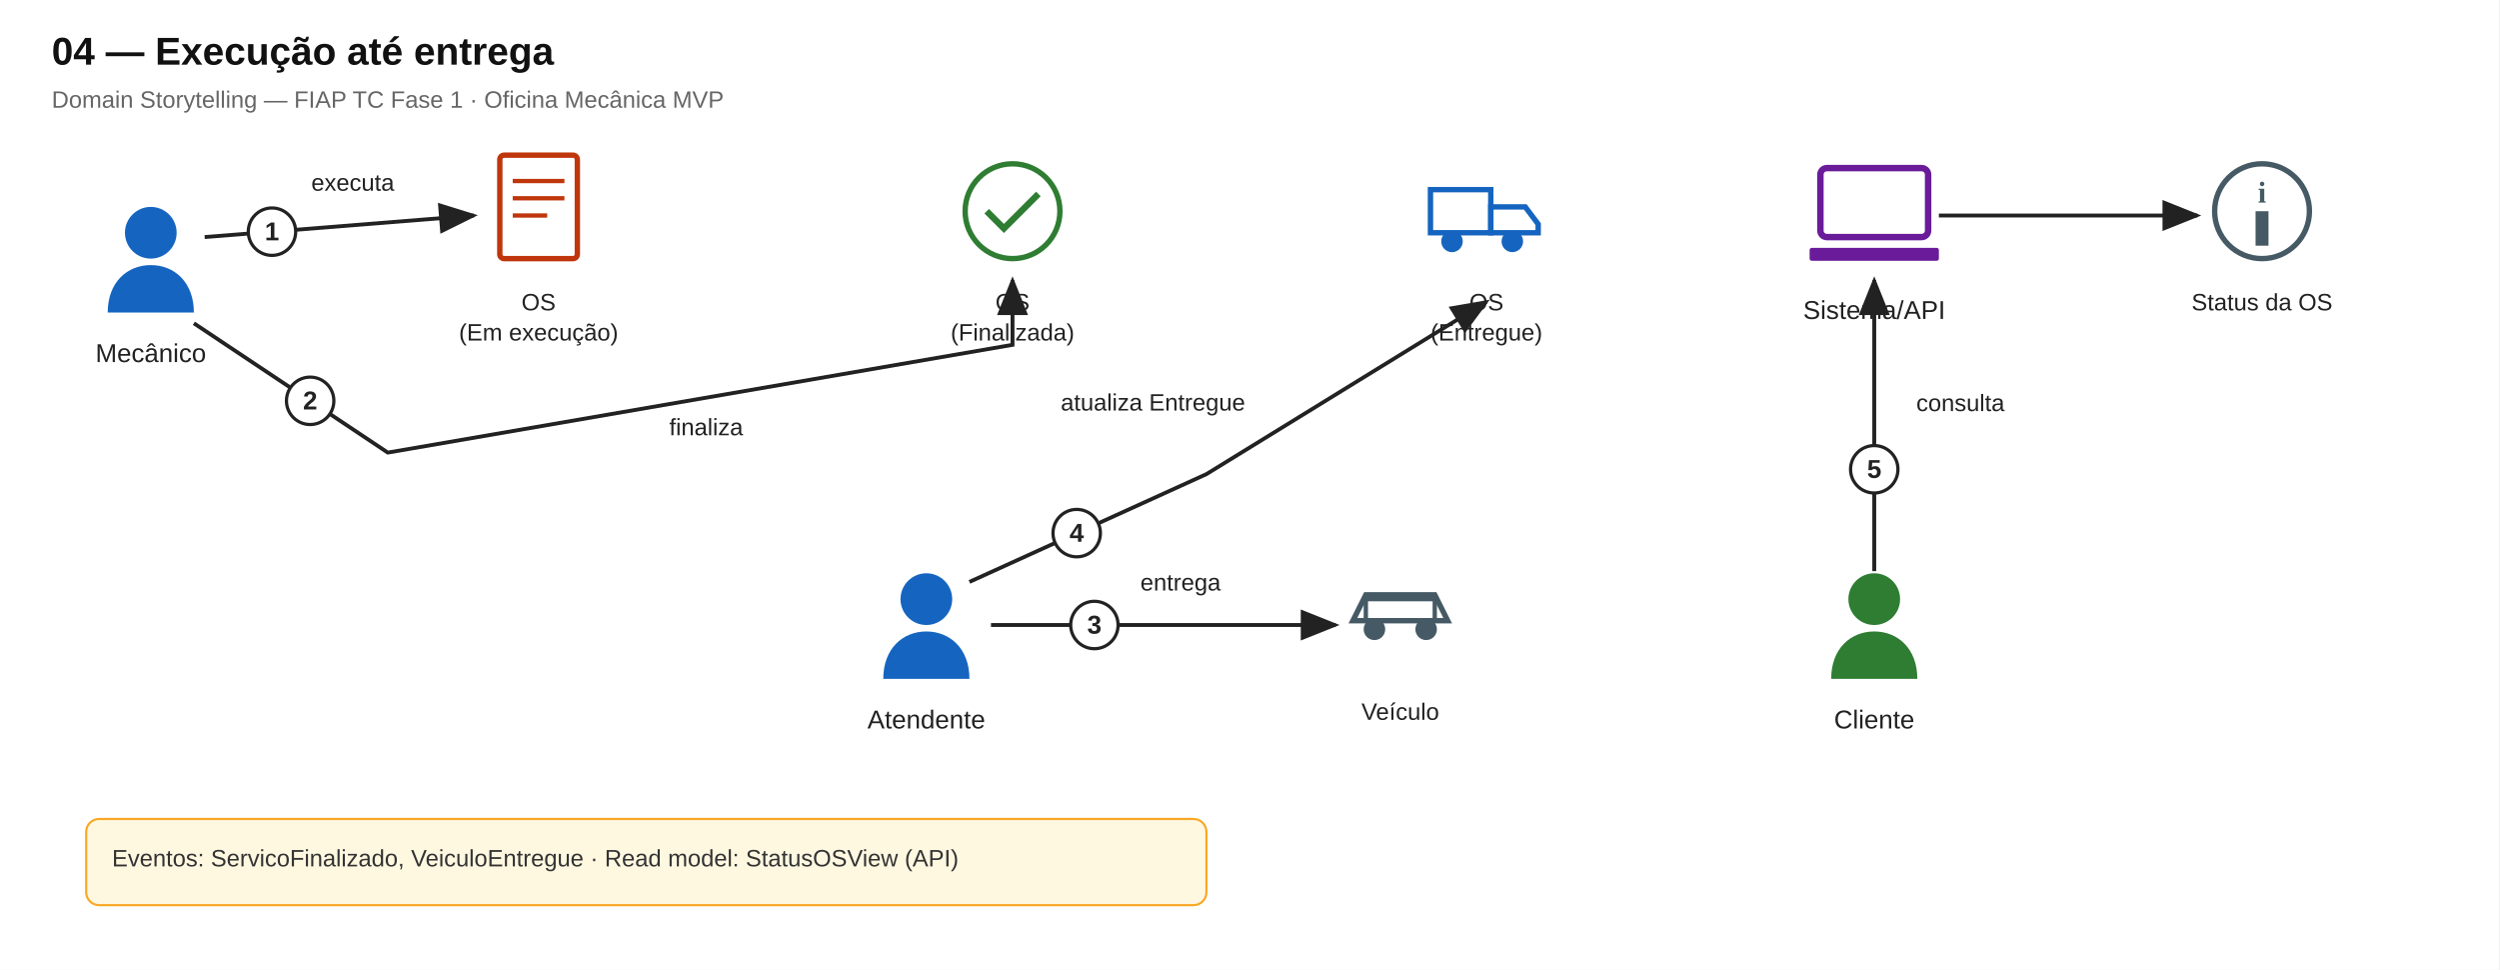
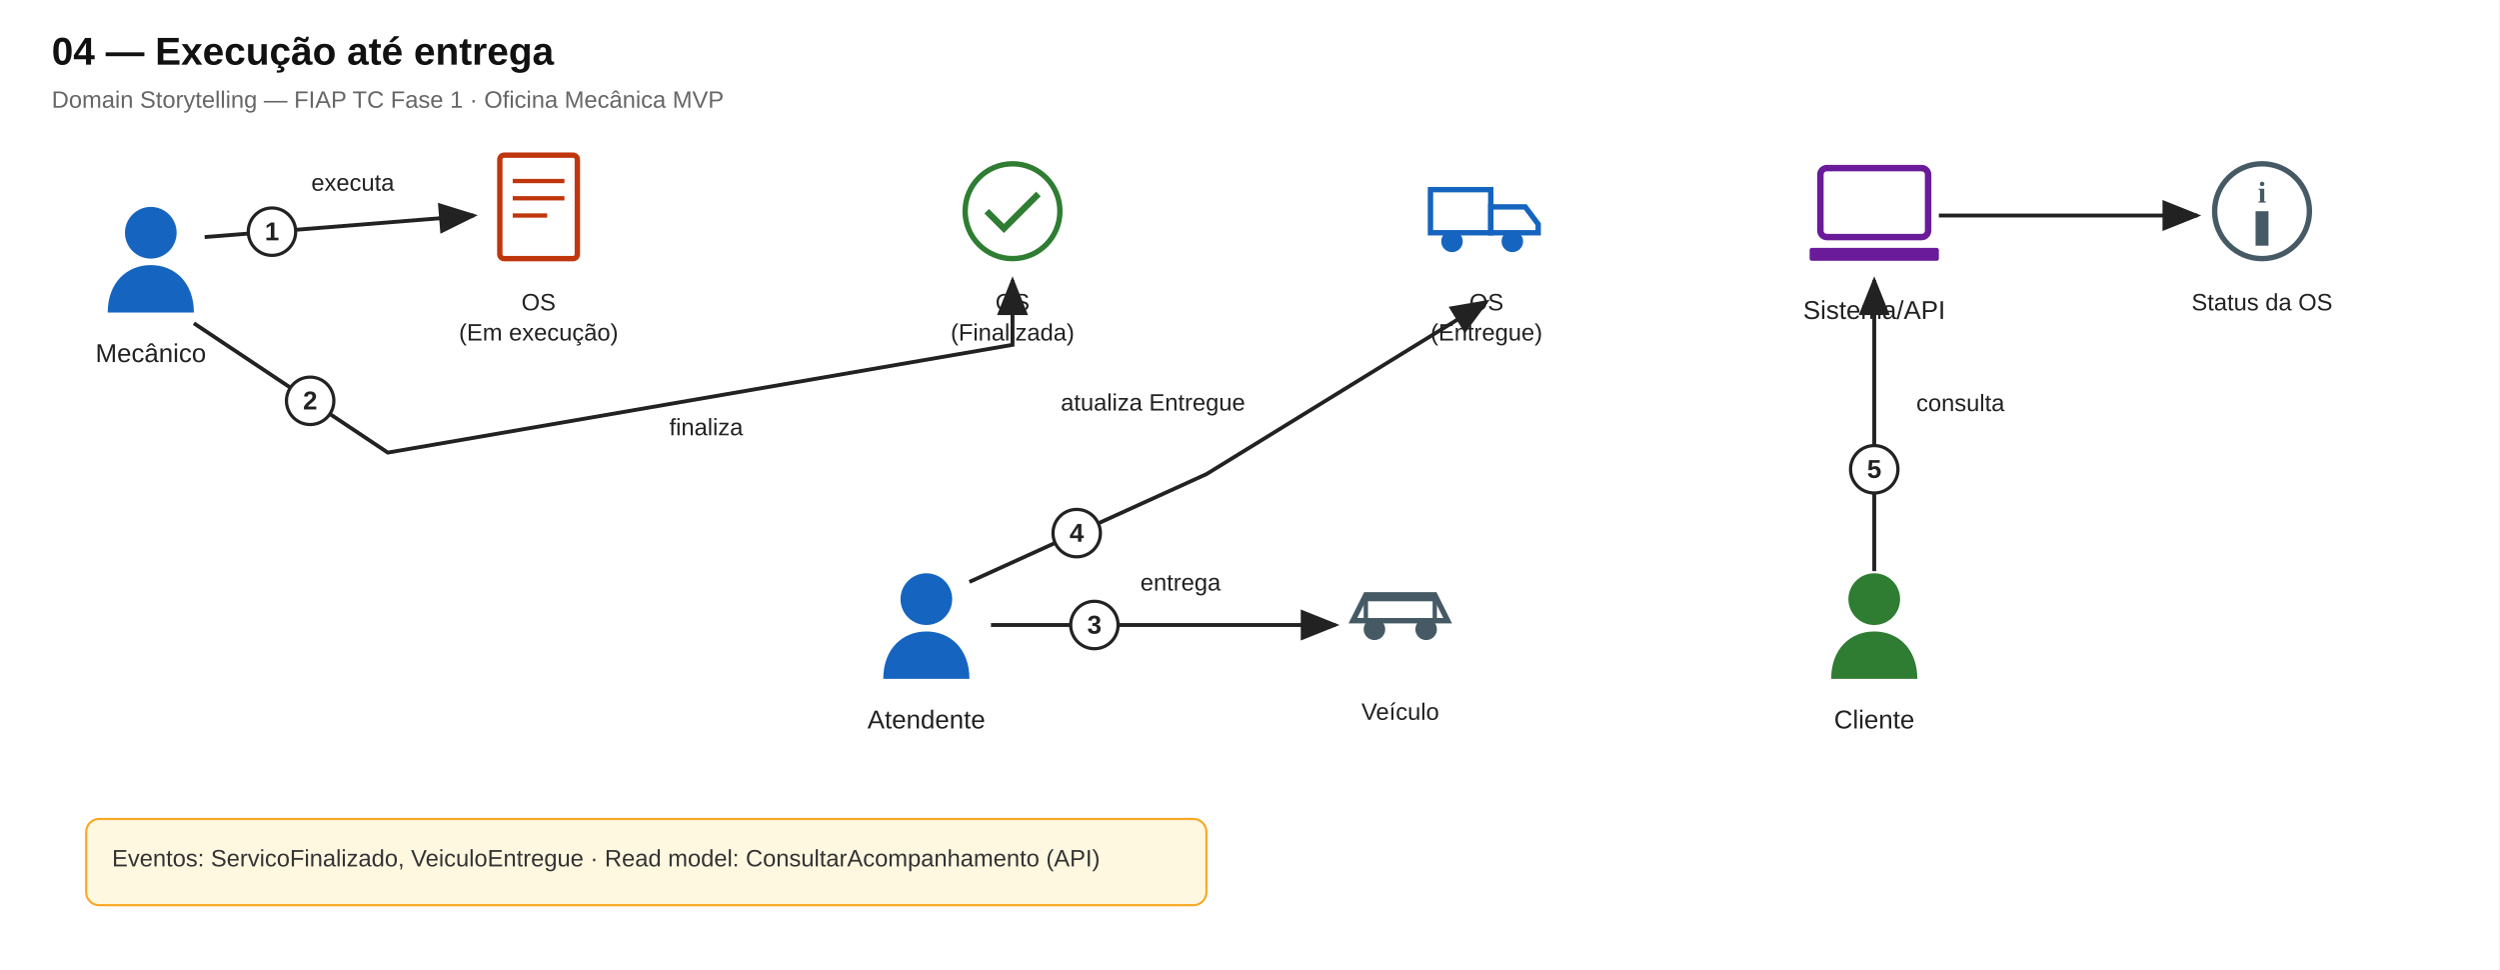
<svg xmlns="http://www.w3.org/2000/svg" width="1160" height="450" viewBox="0 0 1160 450">
  <rect width="100%" height="100%" fill="#ffffff" />
  <text x="24" y="30" font-family="Arial,sans-serif" font-size="18" font-weight="bold" fill="#111">04 — Execução até entrega</text>
  <text x="24" y="50" font-family="Arial,sans-serif" font-size="11" fill="#666">Domain Storytelling — FIAP TC Fase 1 · Oficina Mecânica MVP</text>
  <g transform="translate(40,90)">
    <circle cx="30" cy="18" r="12" fill="#1565c0" />
    <path d="M10 55c0-14 9-22 20-22s20 8 20 22" fill="#1565c0" />
    <text x="30" y="78" text-anchor="middle" font-family="Arial,sans-serif" font-size="12" fill="#222">Mecânico</text>
  </g>
  <g transform="translate(220,70)">
    <rect x="12" y="2" width="36" height="48" rx="2" fill="none" stroke="#bf360c" stroke-width="2.5" />
    <path d="M18 14h24M18 22h24M18 30h16" stroke="#bf360c" stroke-width="2" />
    <text x="30" y="74" text-anchor="middle" font-family="Arial,sans-serif" font-size="11" fill="#222">OS</text>
    <text x="30" y="88" text-anchor="middle" font-family="Arial,sans-serif" font-size="11" fill="#222">(Em execução)</text>
  </g>
  <g transform="translate(440,70)">
    <circle cx="30" cy="28" r="22" fill="none" stroke="#2e7d32" stroke-width="2.5" />
    <path d="M18 28l8 8 16-16" fill="none" stroke="#2e7d32" stroke-width="3" />
    <text x="30" y="74" text-anchor="middle" font-family="Arial,sans-serif" font-size="11" fill="#222">OS</text>
    <text x="30" y="88" text-anchor="middle" font-family="Arial,sans-serif" font-size="11" fill="#222">(Finalizada)</text>
  </g>
  <g transform="translate(660,70)">
    <rect x="4" y="18" width="28" height="20" fill="none" stroke="#1565c0" stroke-width="2.5" />
    <path d="M32 26h16l6 8v4H32z" fill="none" stroke="#1565c0" stroke-width="2.5" />
    <circle cx="14" cy="42" r="5" fill="#1565c0" />
    <circle cx="42" cy="42" r="5" fill="#1565c0" />
    <text x="30" y="74" text-anchor="middle" font-family="Arial,sans-serif" font-size="11" fill="#222">OS</text>
    <text x="30" y="88" text-anchor="middle" font-family="Arial,sans-serif" font-size="11" fill="#222">(Entregue)</text>
  </g>
  <g transform="translate(400,260)">
    <circle cx="30" cy="18" r="12" fill="#1565c0" />
    <path d="M10 55c0-14 9-22 20-22s20 8 20 22" fill="#1565c0" />
    <text x="30" y="78" text-anchor="middle" font-family="Arial,sans-serif" font-size="12" fill="#222">Atendente</text>
  </g>
  <g transform="translate(620,260)">
    <path d="M8 28h44l-6-12H14z" fill="none" stroke="#455a64" stroke-width="2.5" />
    <circle cx="18" cy="32" r="5" fill="#455a64" />
    <circle cx="42" cy="32" r="5" fill="#455a64" />
    <rect x="14" y="18" width="32" height="10" fill="none" stroke="#455a64" stroke-width="2" />
    <text x="30" y="74" text-anchor="middle" font-family="Arial,sans-serif" font-size="11" fill="#222">Veículo</text>
  </g>
  <g transform="translate(840,260)">
    <circle cx="30" cy="18" r="12" fill="#2e7d32" />
    <path d="M10 55c0-14 9-22 20-22s20 8 20 22" fill="#2e7d32" />
    <text x="30" y="78" text-anchor="middle" font-family="Arial,sans-serif" font-size="12" fill="#222">Cliente</text>
  </g>
  <g transform="translate(840,70)">
    <rect x="5" y="8" width="50" height="32" rx="3" fill="none" stroke="#6a1b9a" stroke-width="3" />
    <rect x="0" y="45" width="60" height="6" rx="1" fill="#6a1b9a" />
    <text x="30" y="78" text-anchor="middle" font-family="Arial,sans-serif" font-size="12" fill="#222">Sistema/API</text>
  </g>
  <g transform="translate(1020,70)">
    <circle cx="30" cy="28" r="22" fill="none" stroke="#455a64" stroke-width="2.5" />
    <text x="30" y="24" text-anchor="middle" font-size="14" font-weight="bold" fill="#455a64">i</text>
    <rect x="27" y="28" width="6" height="16" fill="#455a64" />
    <text x="30" y="74" text-anchor="middle" font-family="Arial,sans-serif" font-size="11" fill="#222">Status da OS</text>
  </g>
  <defs>
    <marker id="m6202612" markerWidth="10" markerHeight="8" refX="9" refY="4" orient="auto">
      <path d="M0,0 L10,4 L0,8 Z" fill="#222" />
    </marker>
  </defs>
  <polyline points="95,110 220,100" fill="none" stroke="#222" stroke-width="1.8" marker-end="url(#m6202612)" />
  <circle cx="126.25" cy="107.5" r="11" fill="#fff" stroke="#222" stroke-width="1.5" />
  <text x="126.25" y="111.5" text-anchor="middle" font-family="Arial" font-size="12" font-weight="bold" fill="#222">1</text>
  <text x="163.75" y="88.5" text-anchor="middle" font-family="Arial" font-size="11" fill="#222">executa</text>
  <defs>
    <marker id="m5550347" markerWidth="10" markerHeight="8" refX="9" refY="4" orient="auto">
      <path d="M0,0 L10,4 L0,8 Z" fill="#222" />
    </marker>
  </defs>
  <polyline points="90,150 180,210 470,160 470,130" fill="none" stroke="#222" stroke-width="1.8" marker-end="url(#m5550347)" />
  <circle cx="143.972" cy="185.982" r="11" fill="#fff" stroke="#222" stroke-width="1.5" />
  <text x="143.972" y="189.982" text-anchor="middle" font-family="Arial" font-size="12" font-weight="bold" fill="#222">2</text>
  <text x="327.793" y="201.967" text-anchor="middle" font-family="Arial" font-size="11" fill="#222">finaliza</text>
  <defs>
    <marker id="m4731024" markerWidth="10" markerHeight="8" refX="9" refY="4" orient="auto">
      <path d="M0,0 L10,4 L0,8 Z" fill="#222" />
    </marker>
  </defs>
  <polyline points="460,290 620,290" fill="none" stroke="#222" stroke-width="1.8" marker-end="url(#m4731024)" />
  <circle cx="508.0" cy="290.0" r="11" fill="#fff" stroke="#222" stroke-width="1.5" />
  <text x="508.0" y="294.0" text-anchor="middle" font-family="Arial" font-size="12" font-weight="bold" fill="#222">3</text>
  <text x="548.0" y="274.0" text-anchor="middle" font-family="Arial" font-size="11" fill="#222">entrega</text>
  <defs>
    <marker id="m3074392" markerWidth="10" markerHeight="8" refX="9" refY="4" orient="auto">
      <path d="M0,0 L10,4 L0,8 Z" fill="#222" />
    </marker>
  </defs>
  <polyline points="450,270 560,220 690,140" fill="none" stroke="#222" stroke-width="1.8" marker-end="url(#m3074392)" />
  <circle cx="499.792" cy="247.367" r="11" fill="#fff" stroke="#222" stroke-width="1.5" />
  <text x="499.792" y="251.367" text-anchor="middle" font-family="Arial" font-size="12" font-weight="bold" fill="#222">4</text>
  <text x="535.192" y="190.497" text-anchor="middle" font-family="Arial" font-size="11" fill="#222">atualiza Entregue</text>
  <defs>
    <marker id="m4594933" markerWidth="10" markerHeight="8" refX="9" refY="4" orient="auto">
      <path d="M0,0 L10,4 L0,8 Z" fill="#222" />
    </marker>
  </defs>
  <polyline points="870,265 870,130" fill="none" stroke="#222" stroke-width="1.8" marker-end="url(#m4594933)" />
  <circle cx="870.0" cy="217.75" r="11" fill="#fff" stroke="#222" stroke-width="1.5" />
  <text x="870.0" y="221.75" text-anchor="middle" font-family="Arial" font-size="12" font-weight="bold" fill="#222">5</text>
  <text x="910.0" y="190.75" text-anchor="middle" font-family="Arial" font-size="11" fill="#222">consulta</text>
  <defs>
    <marker id="m4459880" markerWidth="10" markerHeight="8" refX="9" refY="4" orient="auto">
      <path d="M0,0 L10,4 L0,8 Z" fill="#222" />
    </marker>
  </defs>
  <polyline points="900,100 1020,100" fill="none" stroke="#222" stroke-width="1.8" marker-end="url(#m4459880)" />
  <rect x="40" y="380" width="520" height="40" rx="6" fill="#fff8e1" stroke="#f9a825" />
-   <text x="52" y="402" font-family="Arial" font-size="11" fill="#333">Eventos: ServicoFinalizado, VeiculoEntregue · Read model: StatusOSView (API)</text>
+   <text x="52" y="402" font-family="Arial" font-size="11" fill="#333">Eventos: ServicoFinalizado, VeiculoEntregue · Read model: ConsultarAcompanhamento (API)</text>
</svg>
